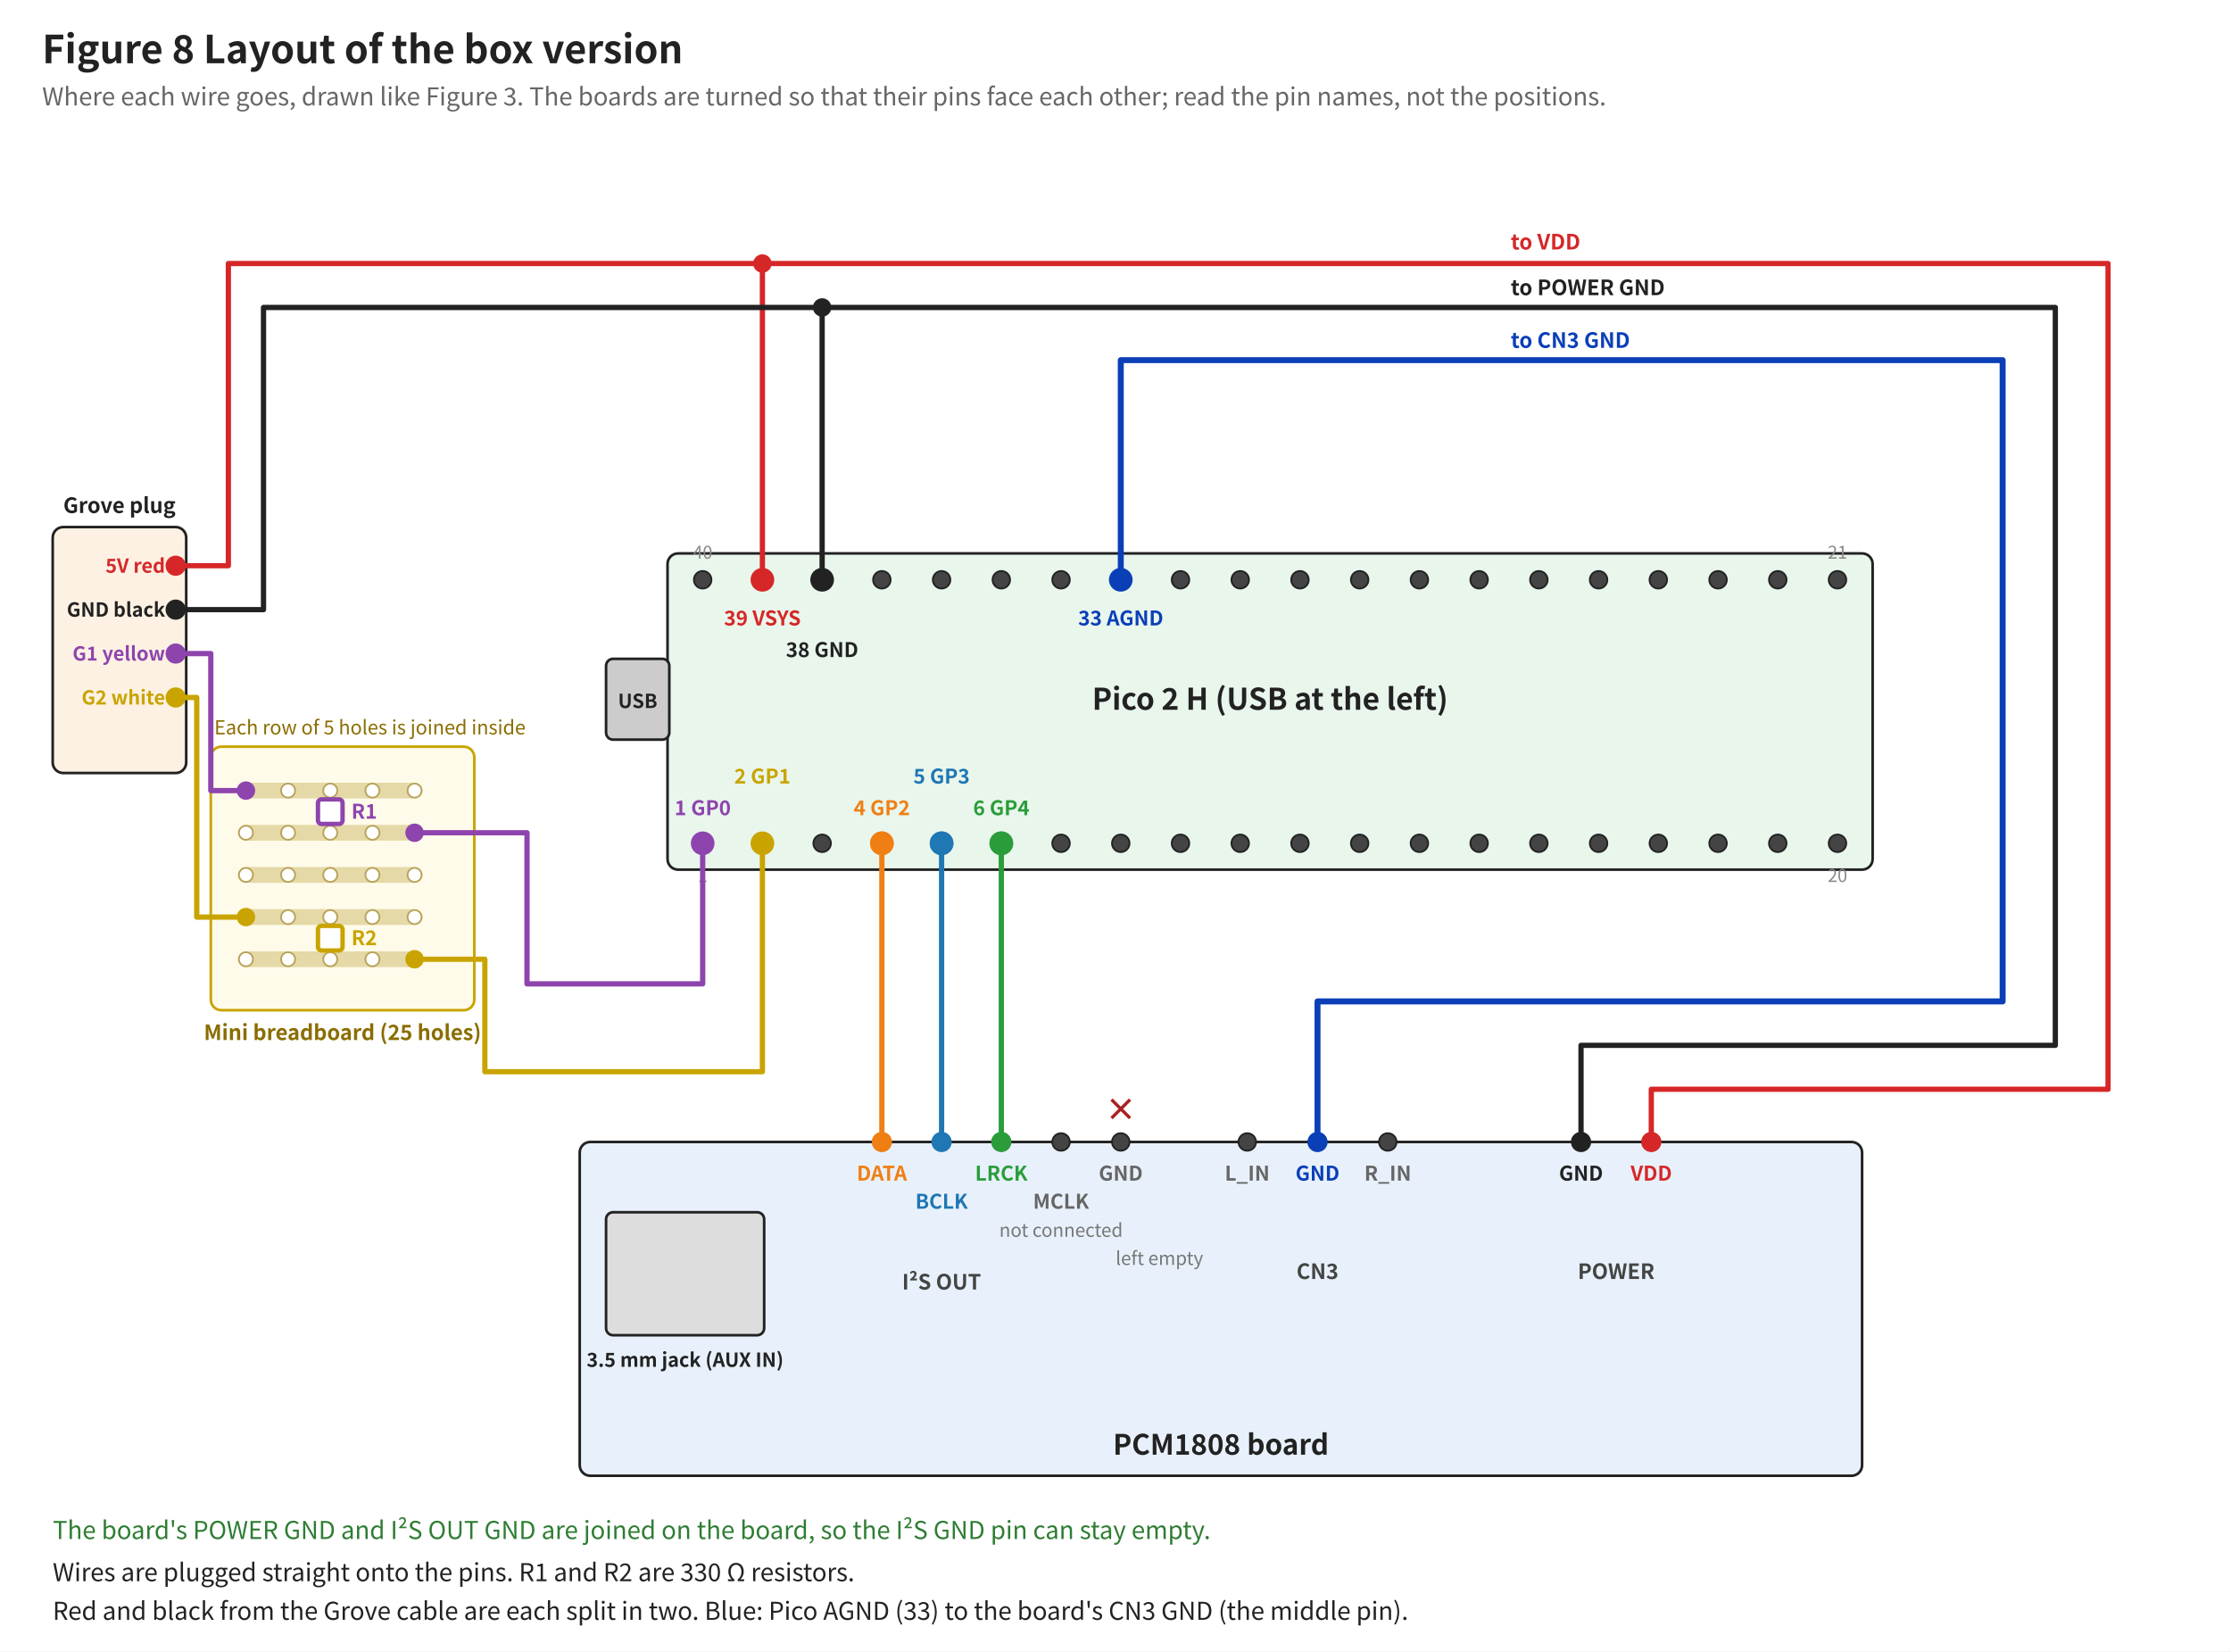
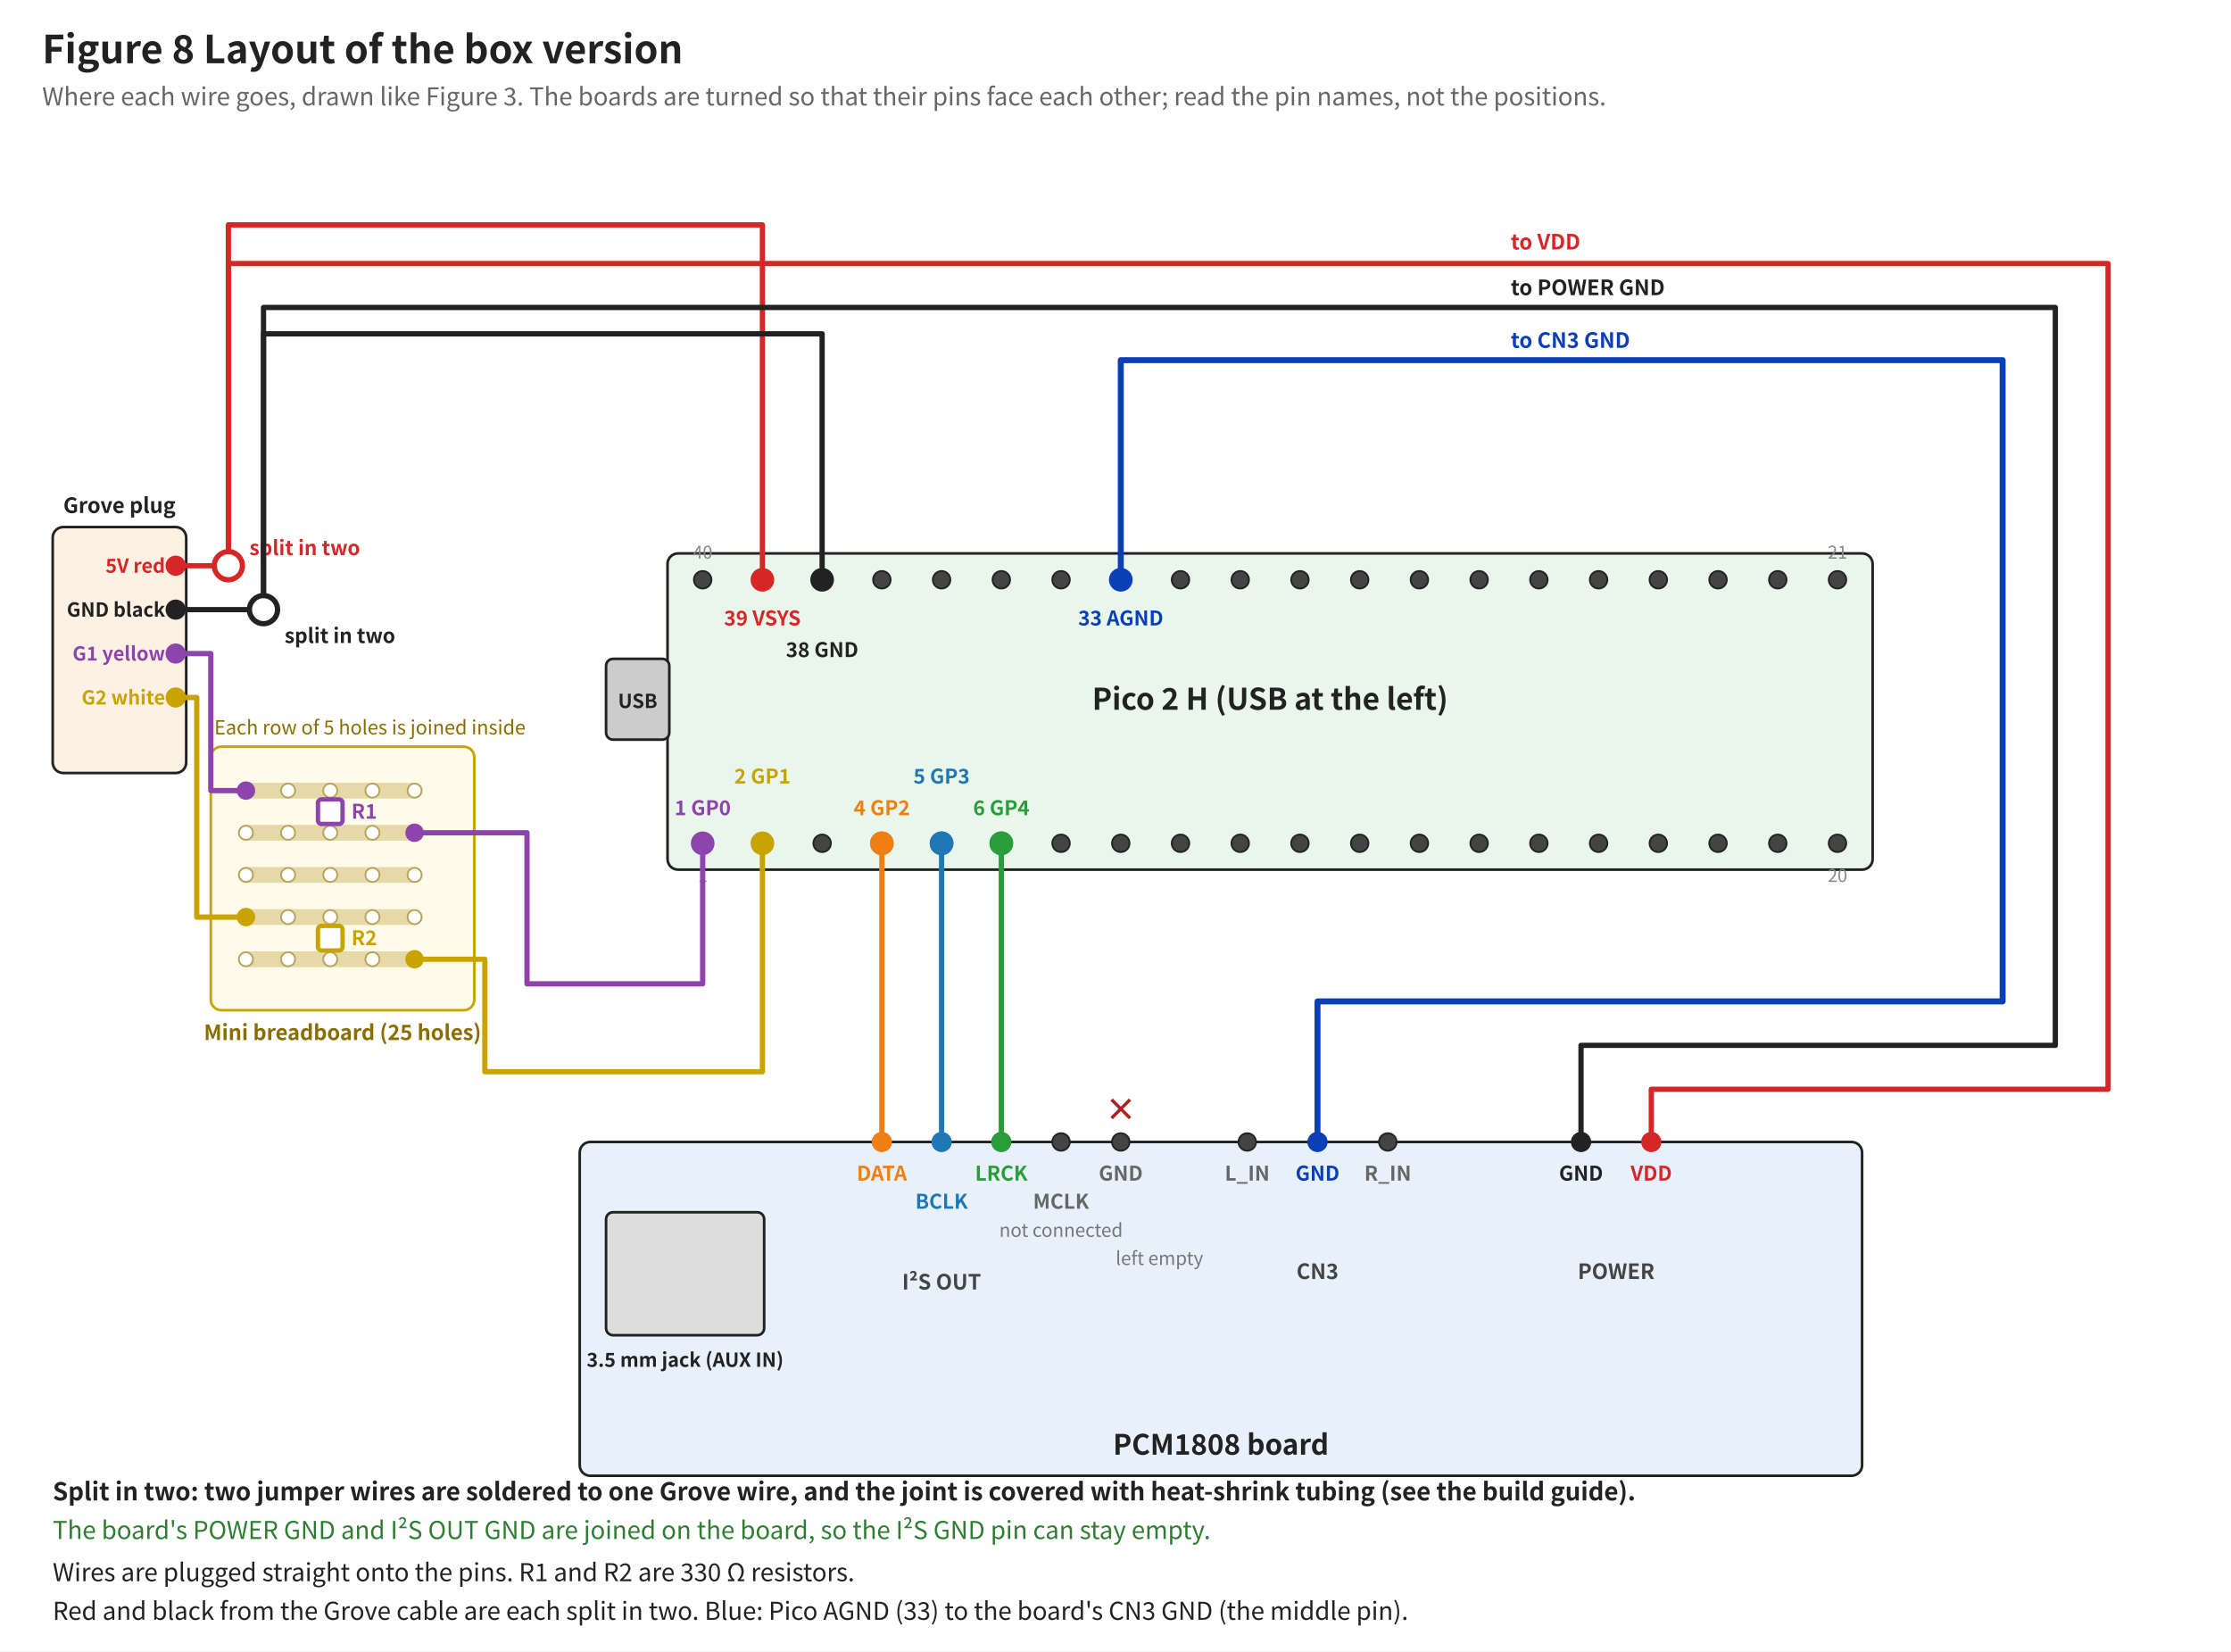
<svg xmlns="http://www.w3.org/2000/svg" viewBox="0 0 1270 940" width="1270" height="940" font-family="'Hiragino Sans','Hiragino Kaku Gothic ProN','Noto Sans CJK JP','Noto Sans JP','Yu Gothic',Meiryo,sans-serif" role="img" aria-label="Figure 8  Layout of the box version">
  <rect width="1270" height="940" fill="#ffffff" />
  <text x="24" y="36" font-size="22" fill="#222" text-anchor="start" font-weight="700">Figure 8  Layout of the box version</text>
  <text x="24" y="60" font-size="14" fill="#666" text-anchor="start" font-weight="400">Where each wire goes, drawn like Figure 3. The boards are turned so that their pins face each other; read the pin names, not the positions.</text>
  <rect x="380" y="315" width="686" height="180" rx="6" fill="#e9f6ec" stroke="#222" stroke-width="1.5" />
  <rect x="345" y="375" width="36" height="46" rx="4" fill="#ccc" stroke="#222" stroke-width="1.5" />
  <text x="363" y="403" font-size="11" fill="#222" text-anchor="middle" font-weight="700">USB</text>
  <text x="723" y="404" font-size="17" fill="#222" text-anchor="middle" font-weight="700">Pico 2 H  (USB at the left)</text>
  <circle cx="400" cy="330" r="5" fill="#444" stroke="#222" stroke-width="1" />
  <circle cx="400" cy="480" r="5" fill="#444" stroke="#222" stroke-width="1" />
  <circle cx="434" cy="330" r="5" fill="#444" stroke="#222" stroke-width="1" />
  <circle cx="434" cy="480" r="5" fill="#444" stroke="#222" stroke-width="1" />
  <circle cx="468" cy="330" r="5" fill="#444" stroke="#222" stroke-width="1" />
  <circle cx="468" cy="480" r="5" fill="#444" stroke="#222" stroke-width="1" />
  <circle cx="502" cy="330" r="5" fill="#444" stroke="#222" stroke-width="1" />
  <circle cx="502" cy="480" r="5" fill="#444" stroke="#222" stroke-width="1" />
  <circle cx="536" cy="330" r="5" fill="#444" stroke="#222" stroke-width="1" />
  <circle cx="536" cy="480" r="5" fill="#444" stroke="#222" stroke-width="1" />
  <circle cx="570" cy="330" r="5" fill="#444" stroke="#222" stroke-width="1" />
  <circle cx="570" cy="480" r="5" fill="#444" stroke="#222" stroke-width="1" />
  <circle cx="604" cy="330" r="5" fill="#444" stroke="#222" stroke-width="1" />
  <circle cx="604" cy="480" r="5" fill="#444" stroke="#222" stroke-width="1" />
  <circle cx="638" cy="330" r="5" fill="#444" stroke="#222" stroke-width="1" />
  <circle cx="638" cy="480" r="5" fill="#444" stroke="#222" stroke-width="1" />
  <circle cx="672" cy="330" r="5" fill="#444" stroke="#222" stroke-width="1" />
  <circle cx="672" cy="480" r="5" fill="#444" stroke="#222" stroke-width="1" />
  <circle cx="706" cy="330" r="5" fill="#444" stroke="#222" stroke-width="1" />
  <circle cx="706" cy="480" r="5" fill="#444" stroke="#222" stroke-width="1" />
  <circle cx="740" cy="330" r="5" fill="#444" stroke="#222" stroke-width="1" />
  <circle cx="740" cy="480" r="5" fill="#444" stroke="#222" stroke-width="1" />
  <circle cx="774" cy="330" r="5" fill="#444" stroke="#222" stroke-width="1" />
  <circle cx="774" cy="480" r="5" fill="#444" stroke="#222" stroke-width="1" />
  <circle cx="808" cy="330" r="5" fill="#444" stroke="#222" stroke-width="1" />
  <circle cx="808" cy="480" r="5" fill="#444" stroke="#222" stroke-width="1" />
  <circle cx="842" cy="330" r="5" fill="#444" stroke="#222" stroke-width="1" />
  <circle cx="842" cy="480" r="5" fill="#444" stroke="#222" stroke-width="1" />
  <circle cx="876" cy="330" r="5" fill="#444" stroke="#222" stroke-width="1" />
  <circle cx="876" cy="480" r="5" fill="#444" stroke="#222" stroke-width="1" />
  <circle cx="910" cy="330" r="5" fill="#444" stroke="#222" stroke-width="1" />
  <circle cx="910" cy="480" r="5" fill="#444" stroke="#222" stroke-width="1" />
  <circle cx="944" cy="330" r="5" fill="#444" stroke="#222" stroke-width="1" />
  <circle cx="944" cy="480" r="5" fill="#444" stroke="#222" stroke-width="1" />
  <circle cx="978" cy="330" r="5" fill="#444" stroke="#222" stroke-width="1" />
  <circle cx="978" cy="480" r="5" fill="#444" stroke="#222" stroke-width="1" />
  <circle cx="1012" cy="330" r="5" fill="#444" stroke="#222" stroke-width="1" />
  <circle cx="1012" cy="480" r="5" fill="#444" stroke="#222" stroke-width="1" />
  <circle cx="1046" cy="330" r="5" fill="#444" stroke="#222" stroke-width="1" />
  <circle cx="1046" cy="480" r="5" fill="#444" stroke="#222" stroke-width="1" />
  <circle cx="434" cy="330" r="6" fill="#d62728" stroke="#d62728" stroke-width="1.5" />
  <text x="434" y="356" font-size="11.5" fill="#d62728" text-anchor="middle" font-weight="700">39 VSYS</text>
  <circle cx="468" cy="330" r="6" fill="#222222" stroke="#222222" stroke-width="1.5" />
  <text x="468" y="374" font-size="11.5" fill="#222222" text-anchor="middle" font-weight="700">38 GND</text>
  <circle cx="638" cy="330" r="6" fill="#0b3fb8" stroke="#0b3fb8" stroke-width="1.5" />
  <text x="638" y="356" font-size="11.5" fill="#0b3fb8" text-anchor="middle" font-weight="700">33 AGND</text>
  <circle cx="400" cy="480" r="6" fill="#8e44ad" stroke="#8e44ad" stroke-width="1.5" />
  <text x="400" y="464" font-size="11.5" fill="#8e44ad" text-anchor="middle" font-weight="700">1 GP0</text>
  <circle cx="434" cy="480" r="6" fill="#c9a400" stroke="#c9a400" stroke-width="1.5" />
  <text x="434" y="446" font-size="11.5" fill="#c9a400" text-anchor="middle" font-weight="700">2 GP1</text>
  <circle cx="502" cy="480" r="6" fill="#f07f13" stroke="#f07f13" stroke-width="1.5" />
  <text x="502" y="464" font-size="11.5" fill="#f07f13" text-anchor="middle" font-weight="700">4 GP2</text>
  <circle cx="536" cy="480" r="6" fill="#1f77b4" stroke="#1f77b4" stroke-width="1.5" />
  <text x="536" y="446" font-size="11.5" fill="#1f77b4" text-anchor="middle" font-weight="700">5 GP3</text>
  <circle cx="570" cy="480" r="6" fill="#2a9d3a" stroke="#2a9d3a" stroke-width="1.5" />
  <text x="570" y="464" font-size="11.5" fill="#2a9d3a" text-anchor="middle" font-weight="700">6 GP4</text>
  <text x="400" y="318" font-size="10" fill="#888" text-anchor="middle" font-weight="400">40</text>
  <text x="1046" y="318" font-size="10" fill="#888" text-anchor="middle" font-weight="400">21</text>
  <text x="400" y="502" font-size="10" fill="#888" text-anchor="middle" font-weight="400">1</text>
  <text x="1046" y="502" font-size="10" fill="#888" text-anchor="middle" font-weight="400">20</text>
  <rect x="30" y="300" width="76" height="140" rx="6" fill="#fdf1e3" stroke="#222" stroke-width="1.5" />
  <text x="68" y="292" font-size="12" fill="#222" text-anchor="middle" font-weight="700">Grove plug</text>
  <circle cx="100" cy="322" r="5" fill="#d62728" stroke="#d62728" stroke-width="1.5" />
  <text x="94" y="326" font-size="11" fill="#d62728" text-anchor="end" font-weight="700">5V red</text>
  <circle cx="100" cy="347" r="5" fill="#222222" stroke="#222222" stroke-width="1.5" />
  <text x="94" y="351" font-size="11" fill="#222222" text-anchor="end" font-weight="700">GND black</text>
  <circle cx="100" cy="372" r="5" fill="#8e44ad" stroke="#8e44ad" stroke-width="1.5" />
  <text x="94" y="376" font-size="11" fill="#8e44ad" text-anchor="end" font-weight="700">G1 yellow</text>
  <circle cx="100" cy="397" r="5" fill="#c9a400" stroke="#c9a400" stroke-width="1.5" />
  <text x="94" y="401" font-size="11" fill="#c9a400" text-anchor="end" font-weight="700">G2 white</text>
  <rect x="120" y="425" width="150" height="150" rx="6" fill="#fffbea" stroke="#c9a400" stroke-width="1.5" />
  <text x="195" y="592" font-size="12" fill="#8a6d00" text-anchor="middle" font-weight="700">Mini breadboard (25 holes)</text>
  <line x1="140" y1="450" x2="236" y2="450" stroke="#e5d9a8" stroke-width="9" stroke-linecap="round" />
  <circle cx="140" cy="450" r="4" fill="#fff" stroke="#b9a35a" stroke-width="1" />
  <circle cx="164" cy="450" r="4" fill="#fff" stroke="#b9a35a" stroke-width="1" />
  <circle cx="188" cy="450" r="4" fill="#fff" stroke="#b9a35a" stroke-width="1" />
  <circle cx="212" cy="450" r="4" fill="#fff" stroke="#b9a35a" stroke-width="1" />
  <circle cx="236" cy="450" r="4" fill="#fff" stroke="#b9a35a" stroke-width="1" />
  <line x1="140" y1="474" x2="236" y2="474" stroke="#e5d9a8" stroke-width="9" stroke-linecap="round" />
  <circle cx="140" cy="474" r="4" fill="#fff" stroke="#b9a35a" stroke-width="1" />
  <circle cx="164" cy="474" r="4" fill="#fff" stroke="#b9a35a" stroke-width="1" />
  <circle cx="188" cy="474" r="4" fill="#fff" stroke="#b9a35a" stroke-width="1" />
  <circle cx="212" cy="474" r="4" fill="#fff" stroke="#b9a35a" stroke-width="1" />
  <circle cx="236" cy="474" r="4" fill="#fff" stroke="#b9a35a" stroke-width="1" />
  <line x1="140" y1="498" x2="236" y2="498" stroke="#e5d9a8" stroke-width="9" stroke-linecap="round" />
  <circle cx="140" cy="498" r="4" fill="#fff" stroke="#b9a35a" stroke-width="1" />
  <circle cx="164" cy="498" r="4" fill="#fff" stroke="#b9a35a" stroke-width="1" />
  <circle cx="188" cy="498" r="4" fill="#fff" stroke="#b9a35a" stroke-width="1" />
  <circle cx="212" cy="498" r="4" fill="#fff" stroke="#b9a35a" stroke-width="1" />
  <circle cx="236" cy="498" r="4" fill="#fff" stroke="#b9a35a" stroke-width="1" />
  <line x1="140" y1="522" x2="236" y2="522" stroke="#e5d9a8" stroke-width="9" stroke-linecap="round" />
  <circle cx="140" cy="522" r="4" fill="#fff" stroke="#b9a35a" stroke-width="1" />
  <circle cx="164" cy="522" r="4" fill="#fff" stroke="#b9a35a" stroke-width="1" />
  <circle cx="188" cy="522" r="4" fill="#fff" stroke="#b9a35a" stroke-width="1" />
  <circle cx="212" cy="522" r="4" fill="#fff" stroke="#b9a35a" stroke-width="1" />
  <circle cx="236" cy="522" r="4" fill="#fff" stroke="#b9a35a" stroke-width="1" />
  <line x1="140" y1="546" x2="236" y2="546" stroke="#e5d9a8" stroke-width="9" stroke-linecap="round" />
  <circle cx="140" cy="546" r="4" fill="#fff" stroke="#b9a35a" stroke-width="1" />
  <circle cx="164" cy="546" r="4" fill="#fff" stroke="#b9a35a" stroke-width="1" />
  <circle cx="188" cy="546" r="4" fill="#fff" stroke="#b9a35a" stroke-width="1" />
  <circle cx="212" cy="546" r="4" fill="#fff" stroke="#b9a35a" stroke-width="1" />
  <circle cx="236" cy="546" r="4" fill="#fff" stroke="#b9a35a" stroke-width="1" />
  <text x="122" y="418" font-size="11" fill="#8a6d00" text-anchor="start" font-weight="400">Each row of 5 holes is joined inside</text>
  <rect x="181" y="455" width="14" height="14" rx="2" fill="#fff" stroke="#8e44ad" stroke-width="2.5" />
  <text x="200" y="466.0" font-size="11.5" fill="#8e44ad" text-anchor="start" font-weight="700">R1</text>
  <rect x="181" y="527" width="14" height="14" rx="2" fill="#fff" stroke="#c9a400" stroke-width="2.5" />
  <text x="200" y="538.0" font-size="11.5" fill="#c9a400" text-anchor="start" font-weight="700">R2</text>
  <path d="M100 372 L120 372 L120 450 L140 450" fill="none" stroke="#8e44ad" stroke-width="3" stroke-linecap="round" stroke-linejoin="round" />
  <circle cx="140" cy="450" r="4.5" fill="#8e44ad" stroke="#8e44ad" stroke-width="1.5" />
  <path d="M100 397 L112 397 L112 522 L140 522" fill="none" stroke="#c9a400" stroke-width="3" stroke-linecap="round" stroke-linejoin="round" />
  <circle cx="140" cy="522" r="4.5" fill="#c9a400" stroke="#c9a400" stroke-width="1.5" />
  <path d="M236 474 L300 474 L300 560 L400 560 L400 480" fill="none" stroke="#8e44ad" stroke-width="3" stroke-linecap="round" stroke-linejoin="round" />
  <circle cx="236" cy="474" r="4.5" fill="#8e44ad" stroke="#8e44ad" stroke-width="1.5" />
  <path d="M236 546 L276 546 L276 610 L434 610 L434 480" fill="none" stroke="#c9a400" stroke-width="3" stroke-linecap="round" stroke-linejoin="round" />
  <circle cx="236" cy="546" r="4.5" fill="#c9a400" stroke="#c9a400" stroke-width="1.5" />
  <rect x="330" y="650" width="730" height="190" rx="6" fill="#e8f1fb" stroke="#222" stroke-width="1.5" />
  <text x="695" y="828" font-size="16" fill="#222" text-anchor="middle" font-weight="700">PCM1808 board</text>
  <rect x="345" y="690" width="90" height="70" rx="4" fill="#ddd" stroke="#222" stroke-width="1.5" />
  <text x="390" y="778" font-size="11" fill="#222" text-anchor="middle" font-weight="700">3.5 mm jack (AUX IN)</text>
  <circle cx="502" cy="650" r="5" fill="#444" stroke="#222" stroke-width="1" />
  <text x="502" y="672" font-size="11.5" fill="#f07f13" text-anchor="middle" font-weight="700">DATA</text>
  <path d="M502 480 L502 650" fill="none" stroke="#f07f13" stroke-width="3" stroke-linecap="round" stroke-linejoin="round" />
  <circle cx="502" cy="480" r="6" fill="#f07f13" stroke="#f07f13" stroke-width="1.5" />
  <circle cx="502" cy="650" r="5" fill="#f07f13" stroke="#f07f13" stroke-width="1.5" />
  <circle cx="536" cy="650" r="5" fill="#444" stroke="#222" stroke-width="1" />
  <text x="536" y="688" font-size="11.5" fill="#1f77b4" text-anchor="middle" font-weight="700">BCLK</text>
  <path d="M536 480 L536 650" fill="none" stroke="#1f77b4" stroke-width="3" stroke-linecap="round" stroke-linejoin="round" />
  <circle cx="536" cy="480" r="6" fill="#1f77b4" stroke="#1f77b4" stroke-width="1.5" />
  <circle cx="536" cy="650" r="5" fill="#1f77b4" stroke="#1f77b4" stroke-width="1.5" />
  <circle cx="570" cy="650" r="5" fill="#444" stroke="#222" stroke-width="1" />
  <text x="570" y="672" font-size="11.5" fill="#2a9d3a" text-anchor="middle" font-weight="700">LRCK</text>
  <path d="M570 480 L570 650" fill="none" stroke="#2a9d3a" stroke-width="3" stroke-linecap="round" stroke-linejoin="round" />
  <circle cx="570" cy="480" r="6" fill="#2a9d3a" stroke="#2a9d3a" stroke-width="1.5" />
  <circle cx="570" cy="650" r="5" fill="#2a9d3a" stroke="#2a9d3a" stroke-width="1.5" />
  <circle cx="604" cy="650" r="5" fill="#444" stroke="#222" stroke-width="1" />
  <text x="604" y="688" font-size="11.5" fill="#666" text-anchor="middle" font-weight="700">MCLK</text>
  <circle cx="638" cy="650" r="5" fill="#444" stroke="#222" stroke-width="1" />
  <text x="638" y="672" font-size="11.5" fill="#666" text-anchor="middle" font-weight="700">GND</text>
  <text x="604" y="704" font-size="10.5" fill="#777" text-anchor="middle" font-weight="400">not connected</text>
  <text x="660" y="720" font-size="10.5" fill="#777" text-anchor="middle" font-weight="400">left empty</text>
  <text x="638" y="638" font-size="18" fill="#aa2222" text-anchor="middle" font-weight="700">×</text>
  <text x="536" y="734" font-size="12" fill="#444" text-anchor="middle" font-weight="700">I²S OUT</text>
  <circle cx="710" cy="650" r="5" fill="#444" stroke="#222" stroke-width="1" />
  <text x="710" y="672" font-size="11.5" fill="#666" text-anchor="middle" font-weight="700">L_IN</text>
  <circle cx="750" cy="650" r="5" fill="#444" stroke="#222" stroke-width="1" />
  <text x="750" y="672" font-size="11.5" fill="#0b3fb8" text-anchor="middle" font-weight="700">GND</text>
  <circle cx="790" cy="650" r="5" fill="#444" stroke="#222" stroke-width="1" />
  <text x="790" y="672" font-size="11.5" fill="#666" text-anchor="middle" font-weight="700">R_IN</text>
  <text x="750" y="728" font-size="12" fill="#444" text-anchor="middle" font-weight="700">CN3</text>
  <circle cx="900" cy="650" r="5" fill="#444" stroke="#222" stroke-width="1" />
  <text x="900" y="672" font-size="11.5" fill="#222222" text-anchor="middle" font-weight="700">GND</text>
  <circle cx="940" cy="650" r="5" fill="#444" stroke="#222" stroke-width="1" />
  <text x="940" y="672" font-size="11.5" fill="#d62728" text-anchor="middle" font-weight="700">VDD</text>
  <text x="920" y="728" font-size="12" fill="#444" text-anchor="middle" font-weight="700">POWER</text>
  <path d="M100 322 L130 322 L130 150 L1200 150 L1200 620 L940 620 L940 650" fill="none" stroke="#d62728" stroke-width="3" stroke-linecap="round" stroke-linejoin="round" />
-   <circle cx="130" cy="150" r="0.1" fill="#d62728" stroke="#d62728" stroke-width="1.5" />
-   <circle cx="434" cy="150" r="4.5" fill="#d62728" stroke="#d62728" stroke-width="1.5" />
-   <path d="M434 150 L434 330" fill="none" stroke="#d62728" stroke-width="3" stroke-linecap="round" stroke-linejoin="round" />
+   <path d="M130 322 L130 128 L434 128 L434 330" fill="none" stroke="#d62728" stroke-width="3" stroke-linecap="round" stroke-linejoin="round" />
  <circle cx="940" cy="650" r="5" fill="#d62728" stroke="#d62728" stroke-width="1.5" />
+   <circle cx="130" cy="322" r="8" fill="#fff" stroke="#d62728" stroke-width="3" />
+   <text x="142" y="316" font-size="11.5" fill="#d62728" text-anchor="start" font-weight="700">split in two</text>
  <path d="M100 347 L150 347 L150 175 L1170 175 L1170 595 L900 595 L900 650" fill="none" stroke="#222222" stroke-width="3" stroke-linecap="round" stroke-linejoin="round" />
-   <circle cx="468" cy="175" r="4.5" fill="#222222" stroke="#222222" stroke-width="1.5" />
-   <path d="M468 175 L468 330" fill="none" stroke="#222222" stroke-width="3" stroke-linecap="round" stroke-linejoin="round" />
+   <path d="M150 347 L150 190 L468 190 L468 330" fill="none" stroke="#222222" stroke-width="3" stroke-linecap="round" stroke-linejoin="round" />
  <circle cx="900" cy="650" r="5" fill="#222222" stroke="#222222" stroke-width="1.5" />
+   <circle cx="150" cy="347" r="8" fill="#fff" stroke="#222222" stroke-width="3" />
+   <text x="162" y="366" font-size="11.5" fill="#222222" text-anchor="start" font-weight="700">split in two</text>
  <path d="M638 330 L638 205 L1140 205 L1140 570 L750 570 L750 650" fill="none" stroke="#0b3fb8" stroke-width="3.4" stroke-linecap="round" stroke-linejoin="round" />
  <circle cx="750" cy="650" r="5" fill="#0b3fb8" stroke="#0b3fb8" stroke-width="1.5" />
  <text x="860" y="142" font-size="12" fill="#d62728" text-anchor="start" font-weight="700">to VDD</text>
  <text x="860" y="168" font-size="12" fill="#222222" text-anchor="start" font-weight="700">to POWER GND</text>
  <text x="860" y="198" font-size="12" fill="#0b3fb8" text-anchor="start" font-weight="700">to CN3 GND</text>
+   <text x="30" y="854" font-size="14" fill="#222" text-anchor="start" font-weight="700">Split in two: two jumper wires are soldered to one Grove wire, and the joint is covered with heat-shrink tubing (see the build guide).</text>
  <text x="30" y="876" font-size="14" fill="#2e7d32" text-anchor="start" font-weight="400">The board's POWER GND and I²S OUT GND are joined on the board, so the I²S GND pin can stay empty.</text>
  <text x="30" y="900" font-size="14" fill="#222" text-anchor="start" font-weight="400">Wires are plugged straight onto the pins. R1 and R2 are 330 Ω resistors.</text>
  <text x="30" y="922" font-size="14" fill="#222" text-anchor="start" font-weight="400">Red and black from the Grove cable are each split in two. Blue: Pico AGND (33) to the board's CN3 GND (the middle pin).</text>
</svg>
